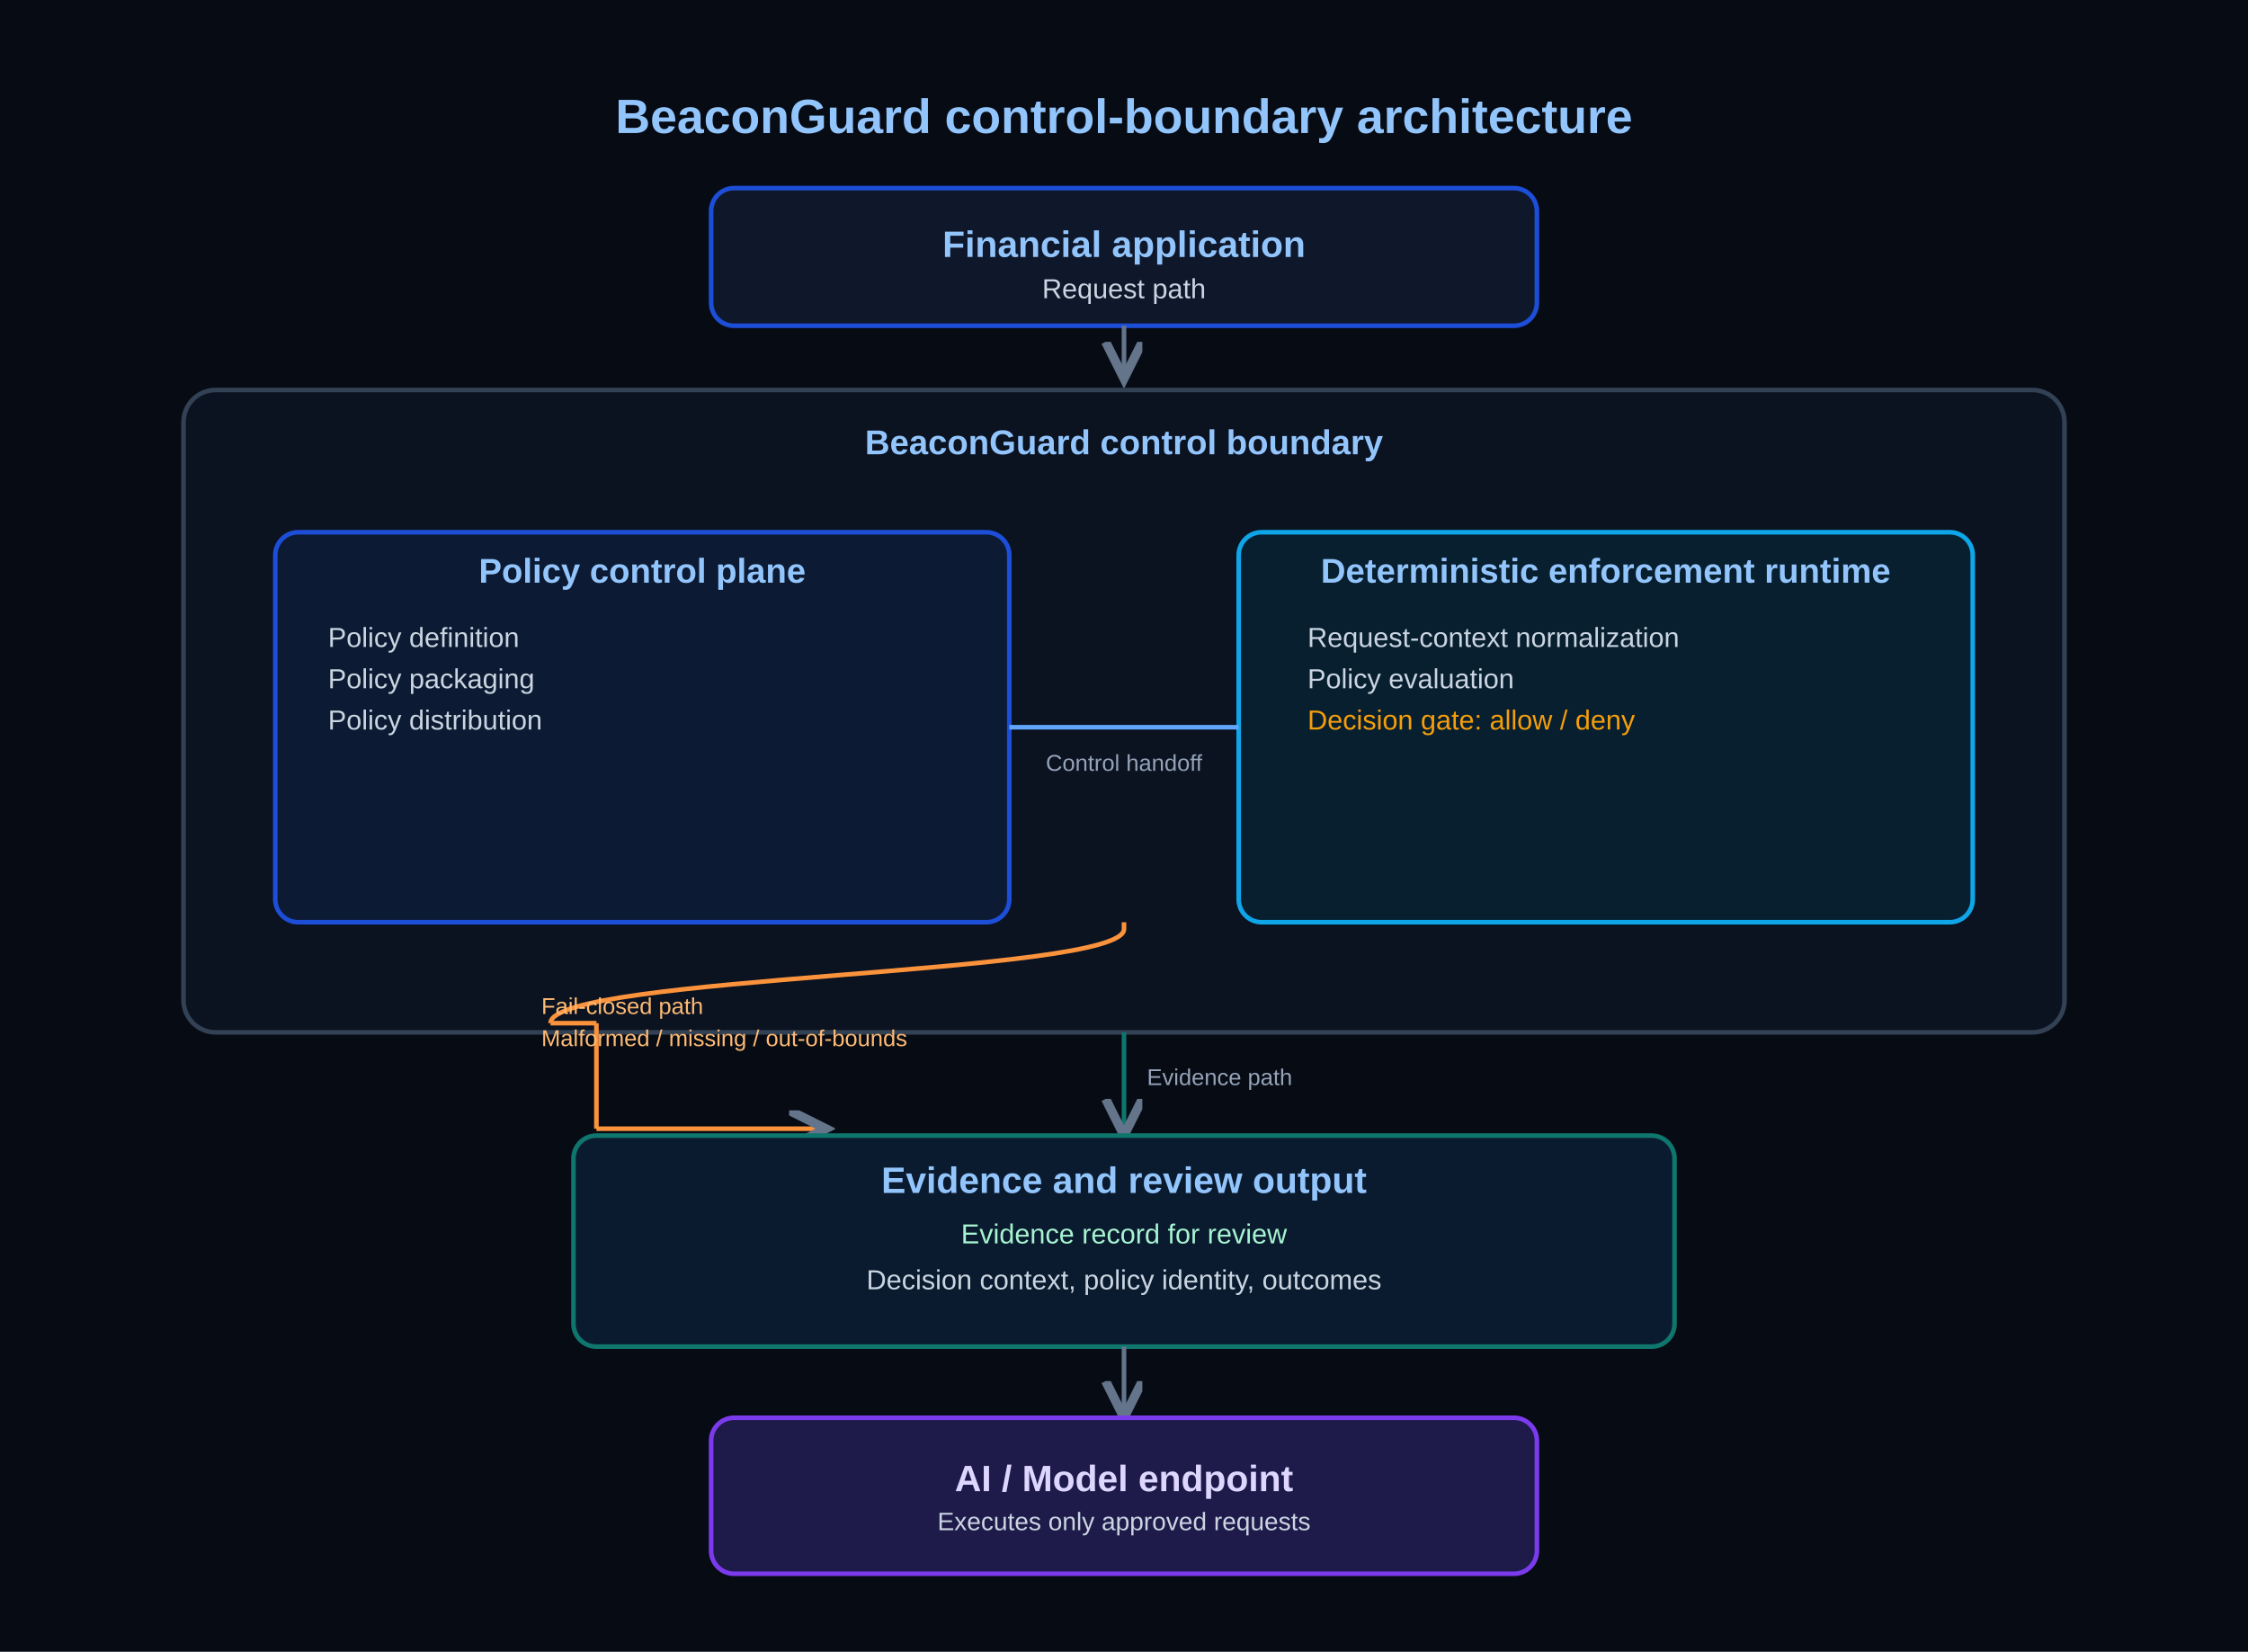
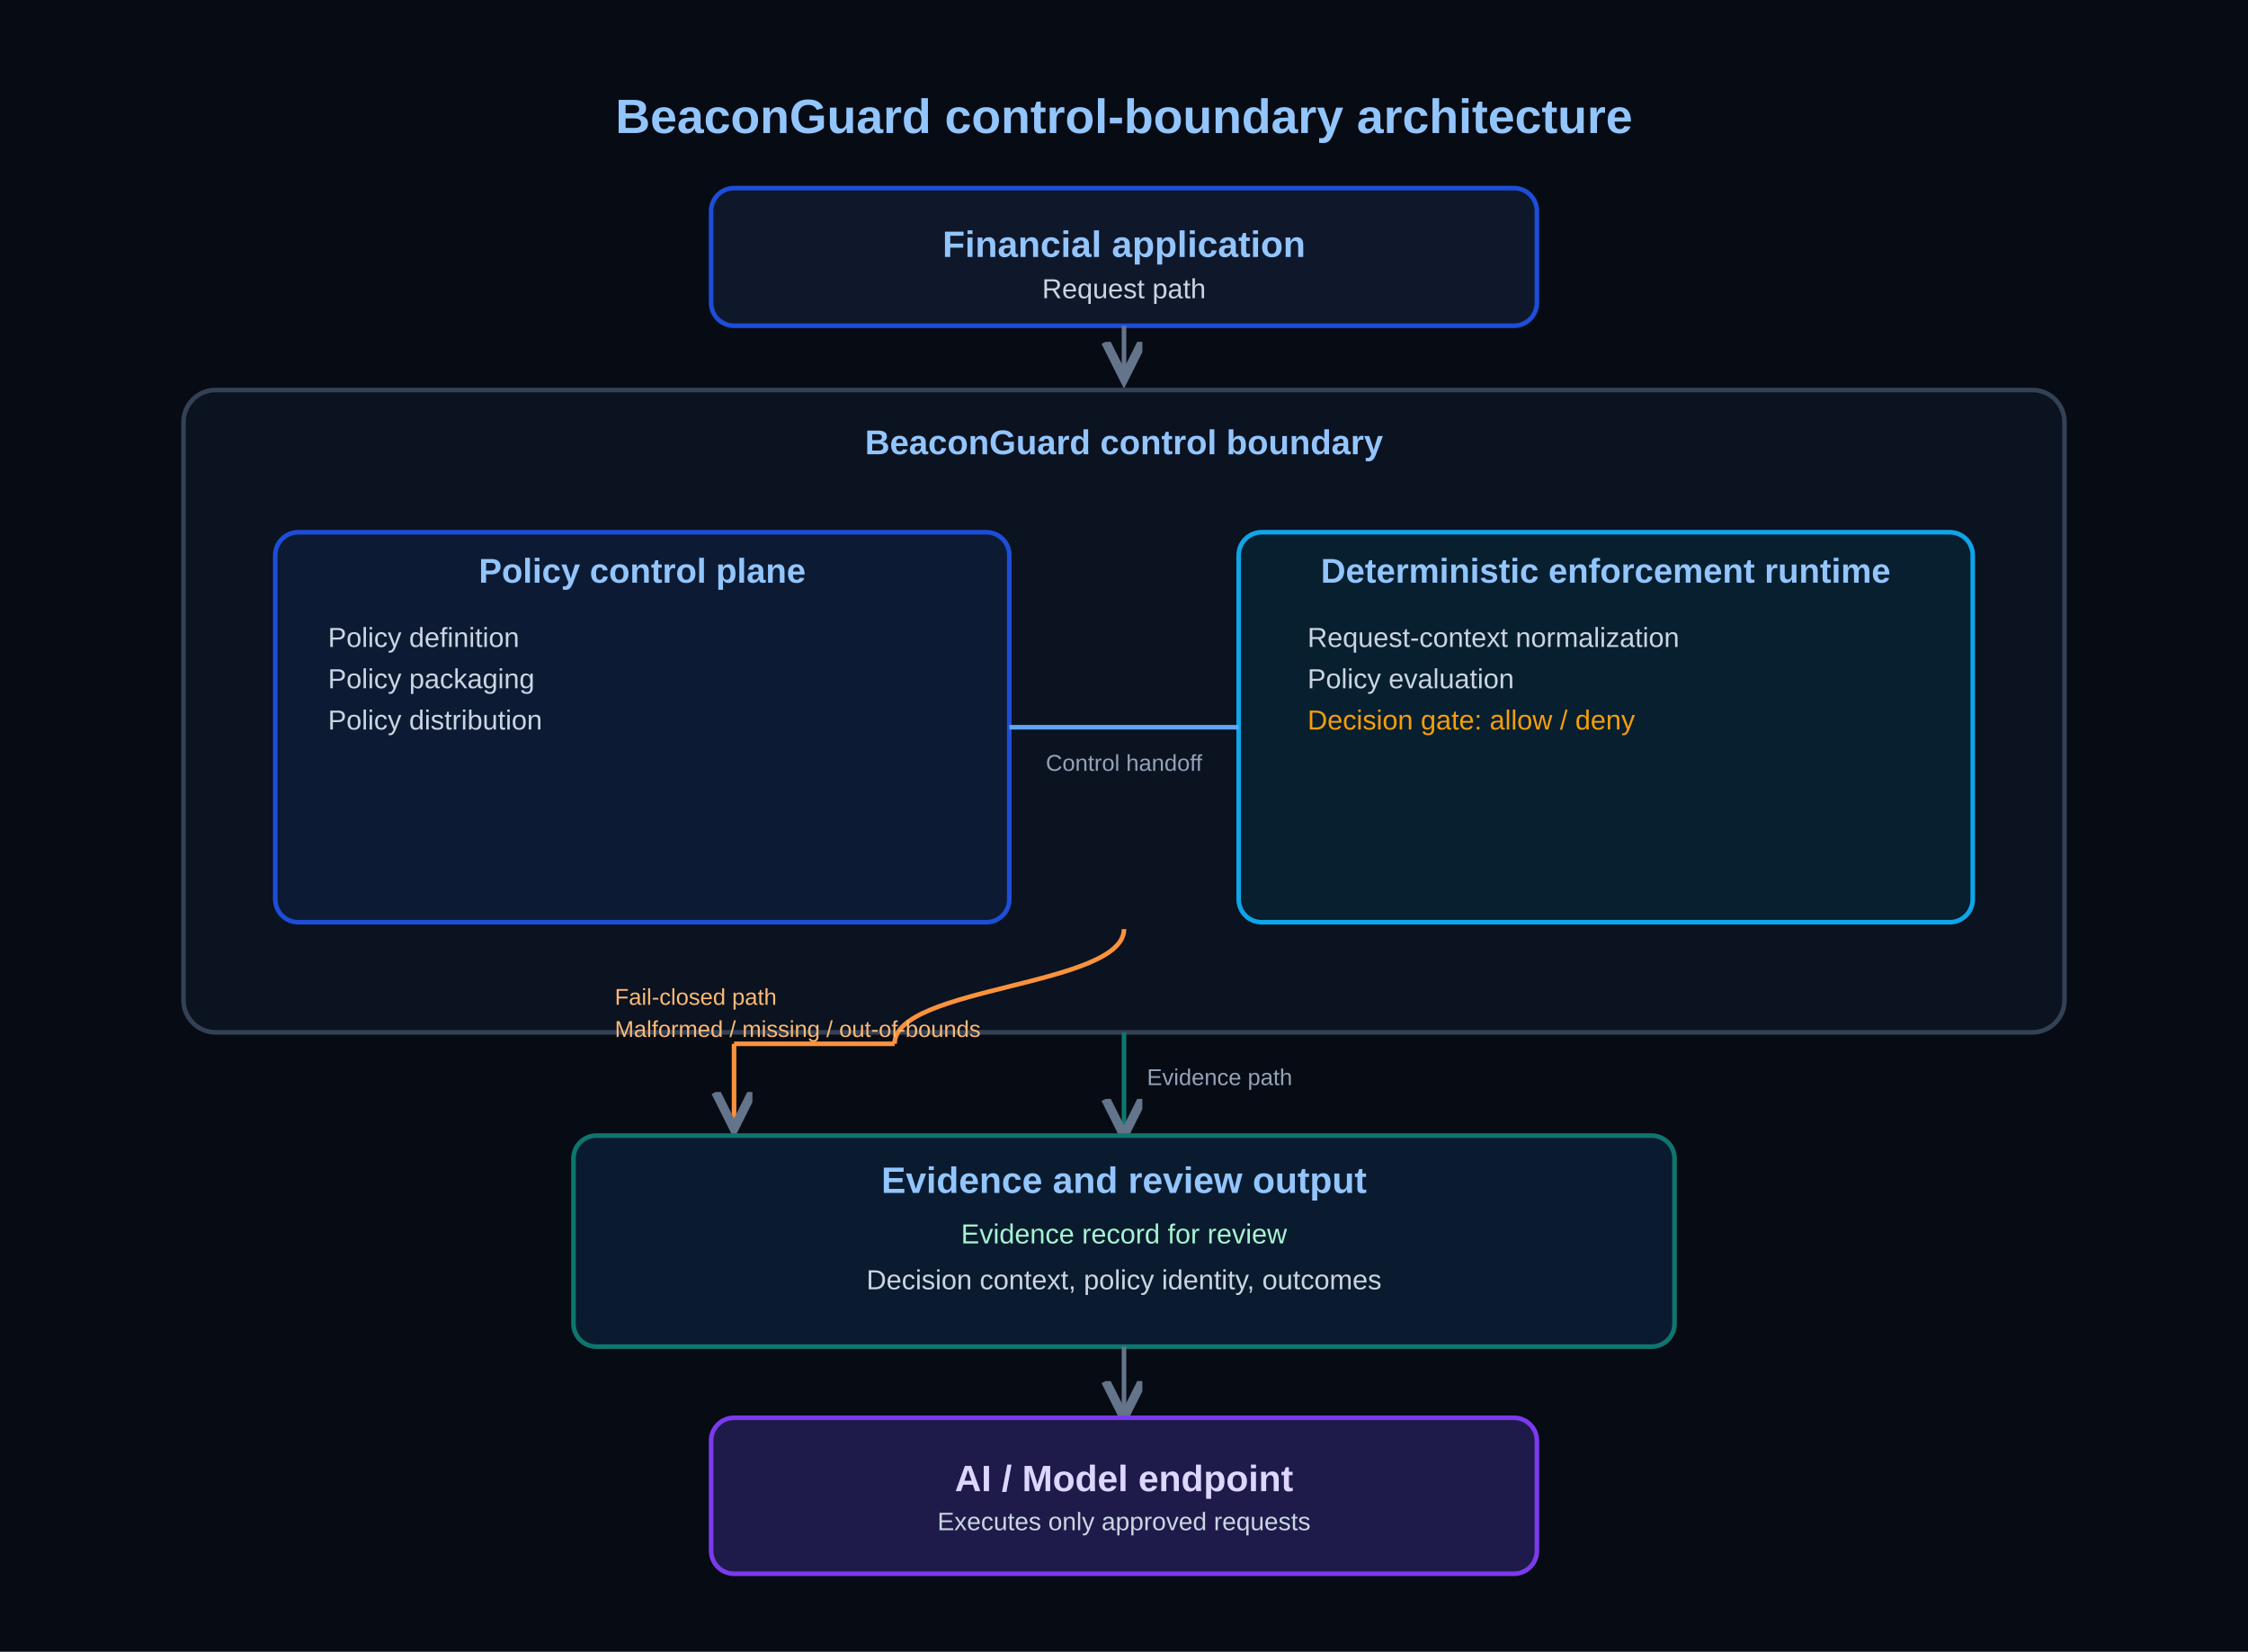
<svg xmlns="http://www.w3.org/2000/svg" viewBox="0 0 980 720" role="img" aria-label="BeaconGuard fintech control boundary architecture">
  <defs>
    <marker id="arrow" markerWidth="10" markerHeight="10" refX="8" refY="4" orient="auto" markerUnits="strokeWidth">
      <path d="M0,0 L8,4 L0,8" fill="none" stroke="#64748b" stroke-width="2" />
    </marker>
  </defs>
  <rect x="0" y="0" width="980" height="720" fill="#070b14" />
  <text x="490" y="58" text-anchor="middle" fill="#93c5fd" font-size="21" font-family="Arial, Helvetica, sans-serif" font-weight="700">
    BeaconGuard control-boundary architecture
  </text>
  <rect x="310" y="82" width="360" height="60" rx="10" fill="#0f172a" stroke="#1d4ed8" stroke-width="2" />
  <text x="490" y="112" text-anchor="middle" fill="#93c5fd" font-size="16" font-family="Arial, Helvetica, sans-serif" font-weight="600">
    Financial application
  </text>
  <text x="490" y="130" text-anchor="middle" fill="#cbd5e1" font-size="12" font-family="Arial, Helvetica, sans-serif">
    Request path
  </text>
  <line x1="490" y1="142" x2="490" y2="165" stroke="#64748b" stroke-width="2" marker-end="url(#arrow)" />
  <rect x="80" y="170" width="820" height="280" rx="14" fill="#0b1220" stroke="#334155" stroke-width="2" />
  <text x="490" y="198" text-anchor="middle" fill="#93c5fd" font-size="15" font-family="Arial, Helvetica, sans-serif" font-weight="600">
    BeaconGuard control boundary
  </text>
  <rect x="120" y="232" width="320" height="170" rx="10" fill="#0c1b33" stroke="#1d4ed8" stroke-width="2" />
  <text x="280" y="254" text-anchor="middle" fill="#93c5fd" font-size="15" font-family="Arial, Helvetica, sans-serif" font-weight="600">
    Policy control plane
  </text>
  <text x="143" y="282" fill="#cbd5e1" font-size="12" font-family="Arial, Helvetica, sans-serif">Policy definition</text>
  <text x="143" y="300" fill="#cbd5e1" font-size="12" font-family="Arial, Helvetica, sans-serif">Policy packaging</text>
  <text x="143" y="318" fill="#cbd5e1" font-size="12" font-family="Arial, Helvetica, sans-serif">Policy distribution</text>
  <rect x="540" y="232" width="320" height="170" rx="10" fill="#071f2f" stroke="#0ea5e9" stroke-width="2" />
  <text x="700" y="254" text-anchor="middle" fill="#93c5fd" font-size="15" font-family="Arial, Helvetica, sans-serif" font-weight="600">
    Deterministic enforcement runtime
  </text>
  <text x="570" y="282" fill="#cbd5e1" font-size="12" font-family="Arial, Helvetica, sans-serif">Request-context normalization</text>
  <text x="570" y="300" fill="#cbd5e1" font-size="12" font-family="Arial, Helvetica, sans-serif">Policy evaluation</text>
  <text x="570" y="318" fill="#f59e0b" font-size="12" font-family="Arial, Helvetica, sans-serif">Decision gate: allow / deny</text>
  <line x1="440" y1="317" x2="540" y2="317" stroke="#60a5fa" stroke-width="2" />
  <text x="490" y="336" text-anchor="middle" fill="#94a3b8" font-size="10" font-family="Arial, Helvetica, sans-serif">Control handoff</text>
-   <path d="M490 402 L490 405 C490 425 240 425 240 446" fill="none" stroke="#fb923c" stroke-width="2" />
-   <line x1="240" y1="446" x2="260" y2="446" stroke="#fb923c" stroke-width="2" />
-   <line x1="260" y1="446" x2="260" y2="492" stroke="#fb923c" stroke-width="2" />
-   <line x1="260" y1="492" x2="360" y2="492" stroke="#fb923c" stroke-width="2" marker-end="url(#arrow)" />
-   <text x="236" y="442" text-anchor="start" fill="#fdba74" font-size="10" font-family="Arial, Helvetica, sans-serif">Fail-closed path</text>
-   <text x="236" y="456" text-anchor="start" fill="#fdba74" font-size="10" font-family="Arial, Helvetica, sans-serif">Malformed / missing / out-of-bounds</text>
+   <path d="M490 405 C490 430 390 430 390 455" fill="none" stroke="#fb923c" stroke-width="2" />
+   <line x1="390" y1="455" x2="320" y2="455" stroke="#fb923c" stroke-width="2" />
+   <line x1="320" y1="455" x2="320" y2="492" stroke="#fb923c" stroke-width="2" marker-end="url(#arrow)" />
+   <text x="268" y="438" text-anchor="start" fill="#fdba74" font-size="10" font-family="Arial, Helvetica, sans-serif">Fail-closed path</text>
+   <text x="268" y="452" text-anchor="start" fill="#fdba74" font-size="10" font-family="Arial, Helvetica, sans-serif">Malformed / missing / out-of-bounds</text>
  <line x1="490" y1="450" x2="490" y2="495" stroke="#0f766e" stroke-width="2" marker-end="url(#arrow)" />
  <text x="500" y="473" fill="#94a3b8" font-size="10" font-family="Arial, Helvetica, sans-serif">Evidence path</text>
  <rect x="250" y="495" width="480" height="92" rx="10" fill="#0a1b2f" stroke="#0f766e" stroke-width="2" />
  <text x="490" y="520" text-anchor="middle" fill="#93c5fd" font-size="16" font-family="Arial, Helvetica, sans-serif" font-weight="600">
    Evidence and review output
  </text>
  <text x="490" y="542" text-anchor="middle" fill="#a7f3d0" font-size="12" font-family="Arial, Helvetica, sans-serif">
    Evidence record for review
  </text>
  <text x="490" y="562" text-anchor="middle" fill="#cbd5e1" font-size="12" font-family="Arial, Helvetica, sans-serif">
    Decision context, policy identity, outcomes
  </text>
  <line x1="490" y1="587" x2="490" y2="618" stroke="#64748b" stroke-width="2" marker-end="url(#arrow)" />
  <rect x="310" y="618" width="360" height="68" rx="10" fill="#1e1b4b" stroke="#7c3aed" stroke-width="2" />
  <text x="490" y="650" text-anchor="middle" fill="#ddd6fe" font-size="16" font-family="Arial, Helvetica, sans-serif" font-weight="600">
    AI / Model endpoint
  </text>
  <text x="490" y="667" text-anchor="middle" fill="#cbd5e1" font-size="11" font-family="Arial, Helvetica, sans-serif">
    Executes only approved requests
  </text>
</svg>
